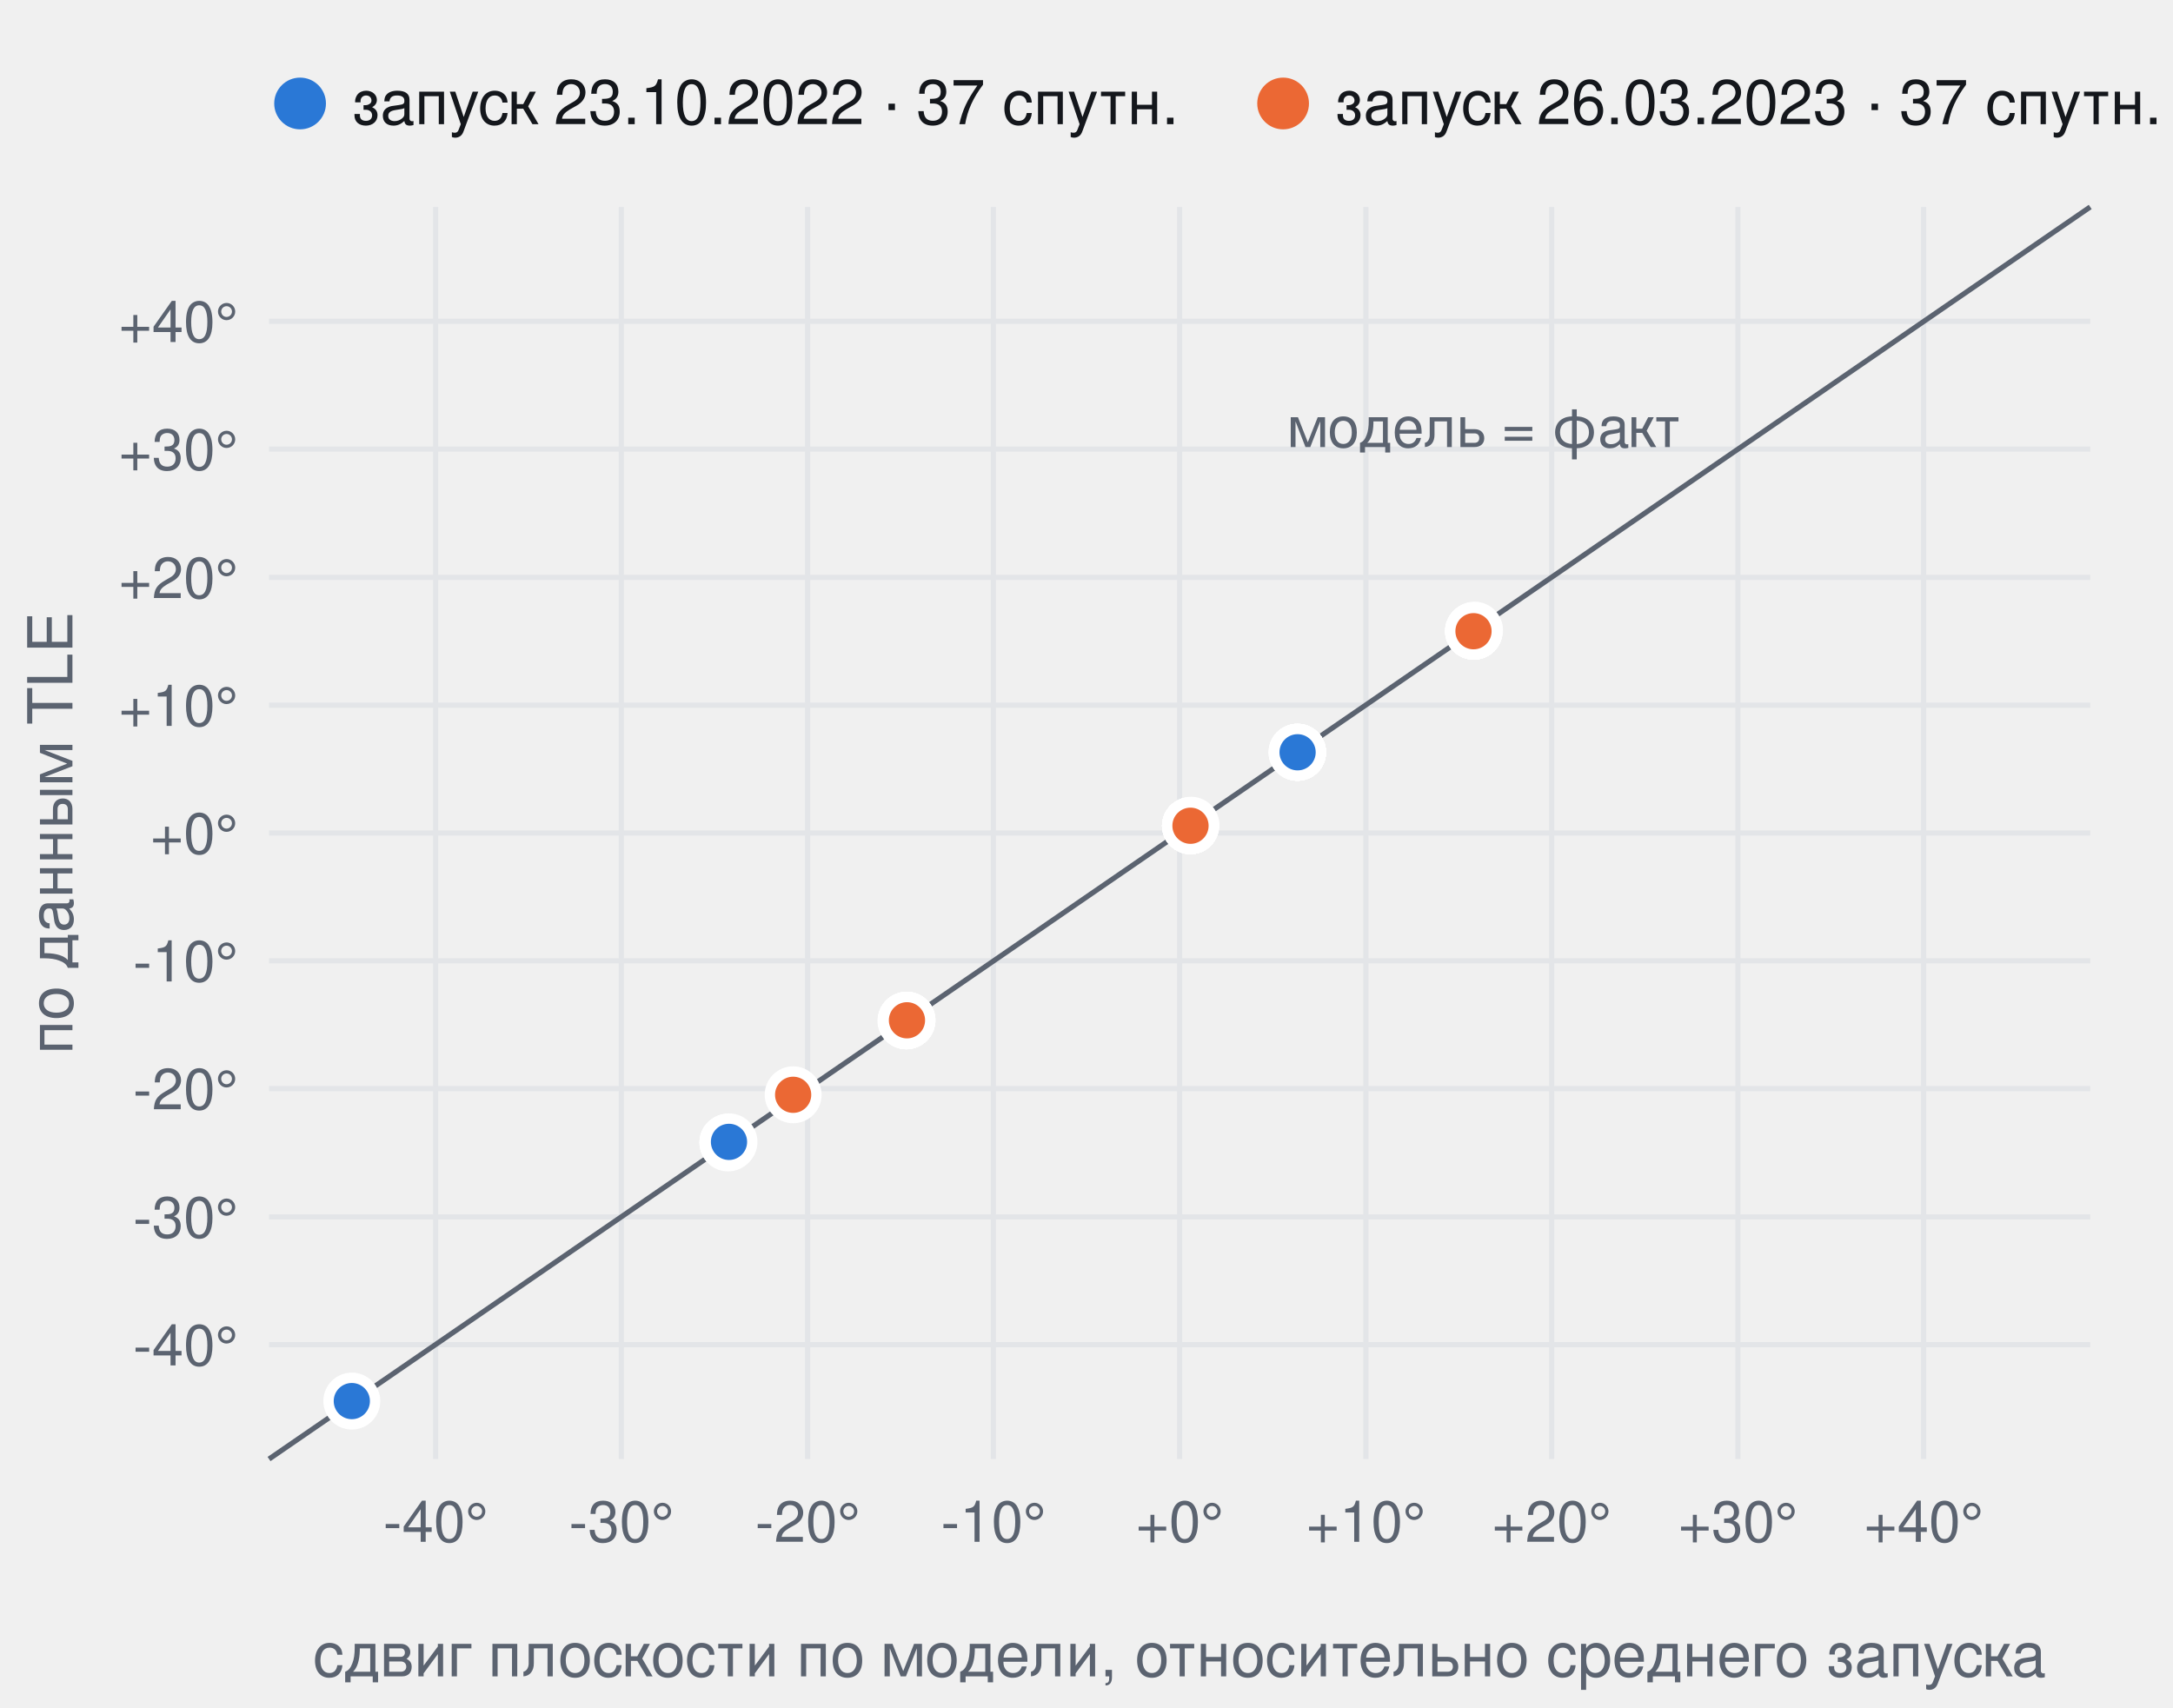
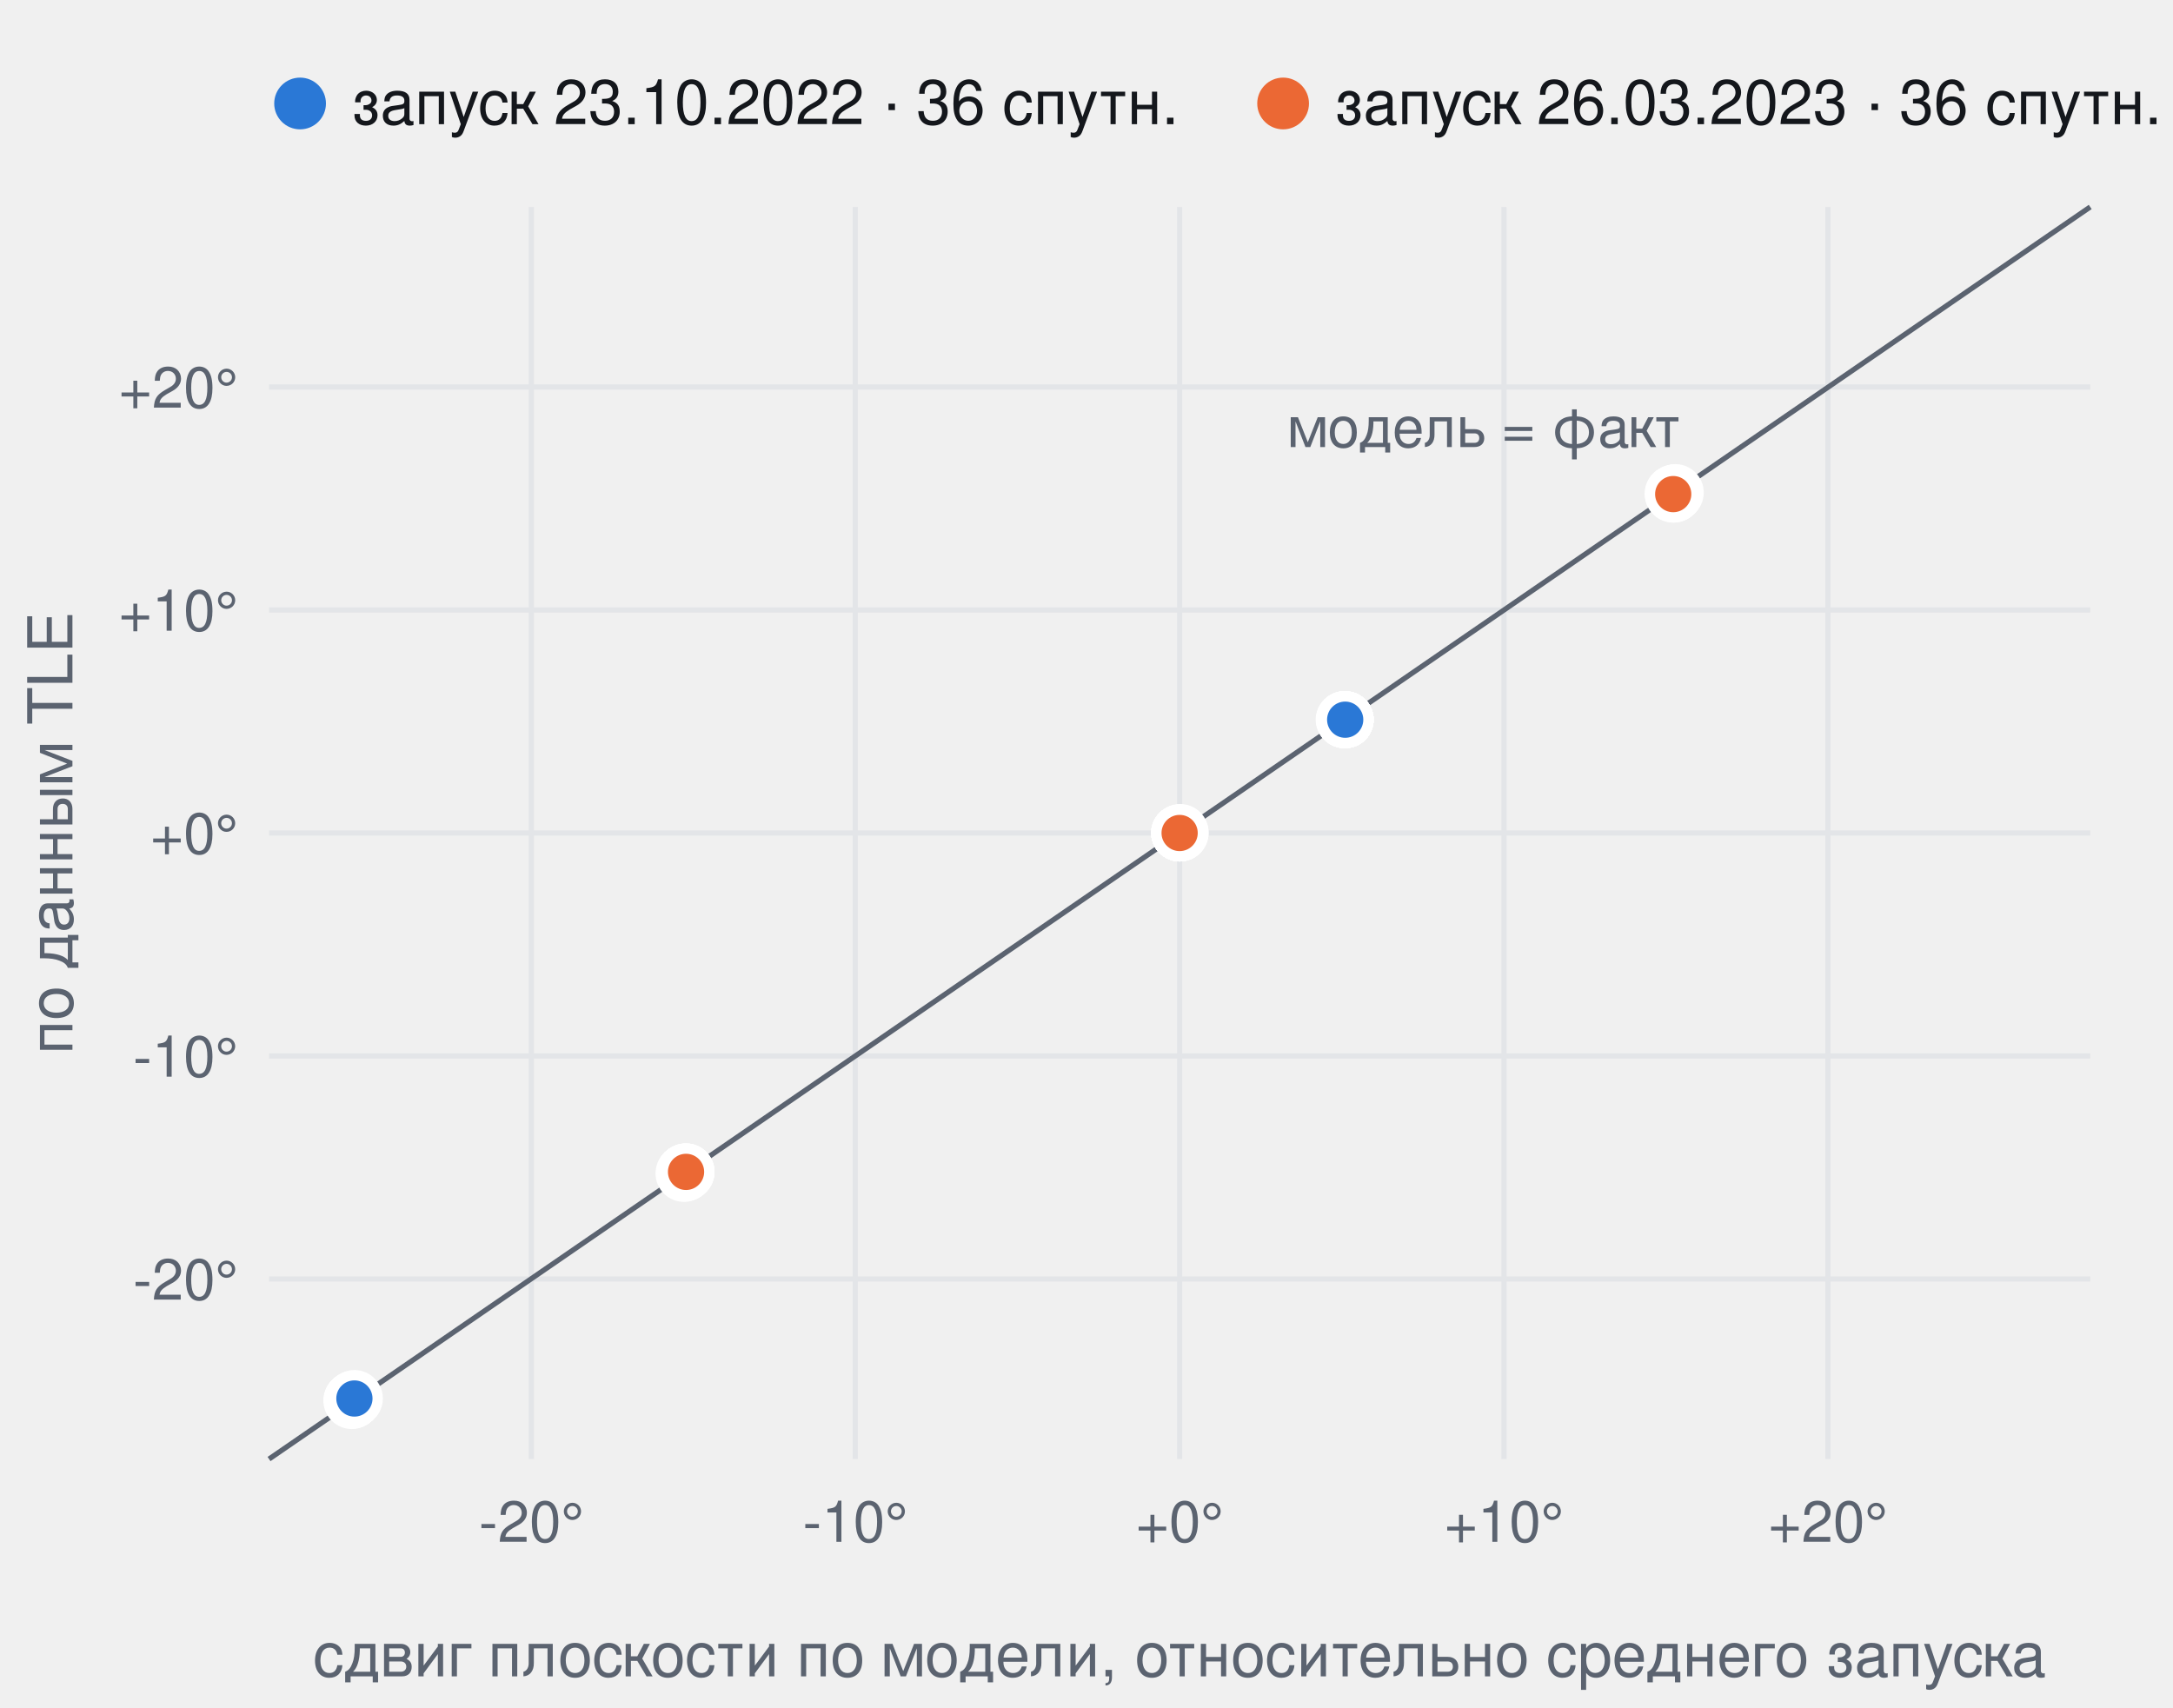
<svg xmlns="http://www.w3.org/2000/svg" viewBox="0 0 420 330" width="420" height="330" font-family="Helvetica Neue, Helvetica, Arial, sans-serif">
-   <line x1="84.2" x2="84.2" y1="40" y2="282" stroke="#e3e5e8" stroke-width="1" />
-   <line x1="52" x2="404" y1="259.9" y2="259.9" stroke="#e3e5e8" stroke-width="1" />
-   <text x="84.2" y="298.0" font-size="11" fill="#5b6370" text-anchor="middle">-40°</text>
-   <text x="46" y="263.9" font-size="11" fill="#5b6370" text-anchor="end">-40°</text>
-   <line x1="120.1" x2="120.1" y1="40" y2="282" stroke="#e3e5e8" stroke-width="1" />
-   <line x1="52" x2="404" y1="235.2" y2="235.2" stroke="#e3e5e8" stroke-width="1" />
-   <text x="120.1" y="298.0" font-size="11" fill="#5b6370" text-anchor="middle">-30°</text>
-   <text x="46" y="239.2" font-size="11" fill="#5b6370" text-anchor="end">-30°</text>
-   <line x1="156.1" x2="156.1" y1="40" y2="282" stroke="#e3e5e8" stroke-width="1" />
-   <line x1="52" x2="404" y1="210.4" y2="210.4" stroke="#e3e5e8" stroke-width="1" />
-   <text x="156.1" y="298.0" font-size="11" fill="#5b6370" text-anchor="middle">-20°</text>
-   <text x="46" y="214.4" font-size="11" fill="#5b6370" text-anchor="end">-20°</text>
-   <line x1="192.0" x2="192.0" y1="40" y2="282" stroke="#e3e5e8" stroke-width="1" />
-   <line x1="52" x2="404" y1="185.7" y2="185.7" stroke="#e3e5e8" stroke-width="1" />
-   <text x="192.0" y="298.0" font-size="11" fill="#5b6370" text-anchor="middle">-10°</text>
-   <text x="46" y="189.7" font-size="11" fill="#5b6370" text-anchor="end">-10°</text>
+   <line x1="102.7" x2="102.7" y1="40" y2="282" stroke="#e3e5e8" stroke-width="1" />
+   <line x1="52" x2="404" y1="247.2" y2="247.2" stroke="#e3e5e8" stroke-width="1" />
+   <text x="102.7" y="298.0" font-size="11" fill="#5b6370" text-anchor="middle">-20°</text>
+   <text x="46" y="251.2" font-size="11" fill="#5b6370" text-anchor="end">-20°</text>
+   <line x1="165.3" x2="165.3" y1="40" y2="282" stroke="#e3e5e8" stroke-width="1" />
+   <line x1="52" x2="404" y1="204.1" y2="204.1" stroke="#e3e5e8" stroke-width="1" />
+   <text x="165.3" y="298.0" font-size="11" fill="#5b6370" text-anchor="middle">-10°</text>
+   <text x="46" y="208.1" font-size="11" fill="#5b6370" text-anchor="end">-10°</text>
  <line x1="228.0" x2="228.0" y1="40" y2="282" stroke="#e3e5e8" stroke-width="1" />
  <line x1="52" x2="404" y1="161.0" y2="161.0" stroke="#e3e5e8" stroke-width="1" />
  <text x="228.0" y="298.0" font-size="11" fill="#5b6370" text-anchor="middle">+0°</text>
  <text x="46" y="165.0" font-size="11" fill="#5b6370" text-anchor="end">+0°</text>
-   <line x1="264.0" x2="264.0" y1="40" y2="282" stroke="#e3e5e8" stroke-width="1" />
-   <line x1="52" x2="404" y1="136.3" y2="136.3" stroke="#e3e5e8" stroke-width="1" />
-   <text x="264.0" y="298.0" font-size="11" fill="#5b6370" text-anchor="middle">+10°</text>
-   <text x="46" y="140.3" font-size="11" fill="#5b6370" text-anchor="end">+10°</text>
-   <line x1="299.9" x2="299.9" y1="40" y2="282" stroke="#e3e5e8" stroke-width="1" />
-   <line x1="52" x2="404" y1="111.6" y2="111.6" stroke="#e3e5e8" stroke-width="1" />
-   <text x="299.9" y="298.0" font-size="11" fill="#5b6370" text-anchor="middle">+20°</text>
-   <text x="46" y="115.6" font-size="11" fill="#5b6370" text-anchor="end">+20°</text>
-   <line x1="335.9" x2="335.9" y1="40" y2="282" stroke="#e3e5e8" stroke-width="1" />
-   <line x1="52" x2="404" y1="86.8" y2="86.8" stroke="#e3e5e8" stroke-width="1" />
-   <text x="335.9" y="298.0" font-size="11" fill="#5b6370" text-anchor="middle">+30°</text>
-   <text x="46" y="90.8" font-size="11" fill="#5b6370" text-anchor="end">+30°</text>
-   <line x1="371.8" x2="371.8" y1="40" y2="282" stroke="#e3e5e8" stroke-width="1" />
-   <line x1="52" x2="404" y1="62.1" y2="62.1" stroke="#e3e5e8" stroke-width="1" />
-   <text x="371.8" y="298.0" font-size="11" fill="#5b6370" text-anchor="middle">+40°</text>
-   <text x="46" y="66.1" font-size="11" fill="#5b6370" text-anchor="end">+40°</text>
+   <line x1="290.7" x2="290.7" y1="40" y2="282" stroke="#e3e5e8" stroke-width="1" />
+   <line x1="52" x2="404" y1="117.9" y2="117.9" stroke="#e3e5e8" stroke-width="1" />
+   <text x="290.7" y="298.0" font-size="11" fill="#5b6370" text-anchor="middle">+10°</text>
+   <text x="46" y="121.9" font-size="11" fill="#5b6370" text-anchor="end">+10°</text>
+   <line x1="353.3" x2="353.3" y1="40" y2="282" stroke="#e3e5e8" stroke-width="1" />
+   <line x1="52" x2="404" y1="74.8" y2="74.8" stroke="#e3e5e8" stroke-width="1" />
+   <text x="353.3" y="298.0" font-size="11" fill="#5b6370" text-anchor="middle">+20°</text>
+   <text x="46" y="78.8" font-size="11" fill="#5b6370" text-anchor="end">+20°</text>
  <line x1="52.0" y1="282.0" x2="404.0" y2="40.0" stroke="#5b6370" stroke-width="1" />
  <text x="324.8" y="86.4" font-size="11" fill="#5b6370" text-anchor="end">модель = факт</text>
-   <circle cx="250.8" cy="145.4" r="4.5" fill="#2a78d6" stroke="#ffffff" stroke-width="2" />
-   <circle cx="250.8" cy="145.4" r="4.5" fill="#2a78d6" stroke="#ffffff" stroke-width="2" />
-   <circle cx="250.8" cy="145.4" r="4.5" fill="#2a78d6" stroke="#ffffff" stroke-width="2" />
-   <circle cx="250.8" cy="145.4" r="4.5" fill="#2a78d6" stroke="#ffffff" stroke-width="2" />
-   <circle cx="250.8" cy="145.4" r="4.5" fill="#2a78d6" stroke="#ffffff" stroke-width="2" />
-   <circle cx="250.8" cy="145.4" r="4.5" fill="#2a78d6" stroke="#ffffff" stroke-width="2" />
-   <circle cx="250.8" cy="145.4" r="4.5" fill="#2a78d6" stroke="#ffffff" stroke-width="2" />
-   <circle cx="250.8" cy="145.4" r="4.5" fill="#2a78d6" stroke="#ffffff" stroke-width="2" />
-   <circle cx="250.8" cy="145.4" r="4.5" fill="#2a78d6" stroke="#ffffff" stroke-width="2" />
-   <circle cx="250.8" cy="145.4" r="4.5" fill="#2a78d6" stroke="#ffffff" stroke-width="2" />
-   <circle cx="250.8" cy="145.4" r="4.5" fill="#2a78d6" stroke="#ffffff" stroke-width="2" />
-   <circle cx="250.8" cy="145.4" r="4.5" fill="#2a78d6" stroke="#ffffff" stroke-width="2" />
-   <circle cx="250.8" cy="145.4" r="4.5" fill="#2a78d6" stroke="#ffffff" stroke-width="2" />
-   <circle cx="250.8" cy="145.4" r="4.5" fill="#2a78d6" stroke="#ffffff" stroke-width="2" />
-   <circle cx="250.8" cy="145.4" r="4.5" fill="#2a78d6" stroke="#ffffff" stroke-width="2" />
-   <circle cx="140.7" cy="220.8" r="4.5" fill="#2a78d6" stroke="#ffffff" stroke-width="2" />
-   <circle cx="250.8" cy="145.4" r="4.5" fill="#2a78d6" stroke="#ffffff" stroke-width="2" />
-   <circle cx="250.8" cy="145.4" r="4.5" fill="#2a78d6" stroke="#ffffff" stroke-width="2" />
-   <circle cx="250.7" cy="145.4" r="4.5" fill="#2a78d6" stroke="#ffffff" stroke-width="2" />
-   <circle cx="250.8" cy="145.4" r="4.5" fill="#2a78d6" stroke="#ffffff" stroke-width="2" />
-   <circle cx="140.7" cy="220.9" r="4.5" fill="#2a78d6" stroke="#ffffff" stroke-width="2" />
-   <circle cx="250.8" cy="145.4" r="4.5" fill="#2a78d6" stroke="#ffffff" stroke-width="2" />
-   <circle cx="250.8" cy="145.4" r="4.5" fill="#2a78d6" stroke="#ffffff" stroke-width="2" />
-   <circle cx="250.8" cy="145.4" r="4.5" fill="#2a78d6" stroke="#ffffff" stroke-width="2" />
-   <circle cx="250.7" cy="145.4" r="4.5" fill="#2a78d6" stroke="#ffffff" stroke-width="2" />
-   <circle cx="250.8" cy="145.4" r="4.5" fill="#2a78d6" stroke="#ffffff" stroke-width="2" />
-   <circle cx="250.7" cy="145.4" r="4.5" fill="#2a78d6" stroke="#ffffff" stroke-width="2" />
-   <circle cx="250.8" cy="145.4" r="4.5" fill="#2a78d6" stroke="#ffffff" stroke-width="2" />
-   <circle cx="140.7" cy="220.8" r="4.5" fill="#2a78d6" stroke="#ffffff" stroke-width="2" />
-   <circle cx="140.8" cy="220.8" r="4.5" fill="#2a78d6" stroke="#ffffff" stroke-width="2" />
-   <circle cx="250.8" cy="145.4" r="4.5" fill="#2a78d6" stroke="#ffffff" stroke-width="2" />
-   <circle cx="250.8" cy="145.4" r="4.5" fill="#2a78d6" stroke="#ffffff" stroke-width="2" />
-   <circle cx="250.8" cy="145.4" r="4.5" fill="#2a78d6" stroke="#ffffff" stroke-width="2" />
-   <circle cx="140.7" cy="220.8" r="4.5" fill="#2a78d6" stroke="#ffffff" stroke-width="2" />
-   <circle cx="250.8" cy="145.4" r="4.5" fill="#2a78d6" stroke="#ffffff" stroke-width="2" />
-   <circle cx="140.9" cy="220.7" r="4.5" fill="#2a78d6" stroke="#ffffff" stroke-width="2" />
-   <circle cx="68.0" cy="270.8" r="4.5" fill="#2a78d6" stroke="#ffffff" stroke-width="2" />
+   <circle cx="260.0" cy="139.1" r="4.5" fill="#2a78d6" stroke="#ffffff" stroke-width="2" />
+   <circle cx="259.9" cy="139.1" r="4.5" fill="#2a78d6" stroke="#ffffff" stroke-width="2" />
+   <circle cx="260.0" cy="139.1" r="4.5" fill="#2a78d6" stroke="#ffffff" stroke-width="2" />
+   <circle cx="260.0" cy="139.1" r="4.5" fill="#2a78d6" stroke="#ffffff" stroke-width="2" />
+   <circle cx="260.0" cy="139.1" r="4.5" fill="#2a78d6" stroke="#ffffff" stroke-width="2" />
+   <circle cx="260.0" cy="139.1" r="4.5" fill="#2a78d6" stroke="#ffffff" stroke-width="2" />
+   <circle cx="259.9" cy="139.1" r="4.5" fill="#2a78d6" stroke="#ffffff" stroke-width="2" />
+   <circle cx="259.9" cy="139.1" r="4.5" fill="#2a78d6" stroke="#ffffff" stroke-width="2" />
+   <circle cx="260.0" cy="139.1" r="4.5" fill="#2a78d6" stroke="#ffffff" stroke-width="2" />
+   <circle cx="260.0" cy="139.1" r="4.5" fill="#2a78d6" stroke="#ffffff" stroke-width="2" />
+   <circle cx="260.0" cy="139.1" r="4.5" fill="#2a78d6" stroke="#ffffff" stroke-width="2" />
+   <circle cx="260.0" cy="139.1" r="4.5" fill="#2a78d6" stroke="#ffffff" stroke-width="2" />
+   <circle cx="260.0" cy="139.1" r="4.5" fill="#2a78d6" stroke="#ffffff" stroke-width="2" />
+   <circle cx="260.0" cy="139.1" r="4.5" fill="#2a78d6" stroke="#ffffff" stroke-width="2" />
+   <circle cx="259.9" cy="139.1" r="4.5" fill="#2a78d6" stroke="#ffffff" stroke-width="2" />
+   <circle cx="68.1" cy="270.6" r="4.5" fill="#2a78d6" stroke="#ffffff" stroke-width="2" />
+   <circle cx="259.9" cy="139.1" r="4.5" fill="#2a78d6" stroke="#ffffff" stroke-width="2" />
+   <circle cx="260.0" cy="139.1" r="4.5" fill="#2a78d6" stroke="#ffffff" stroke-width="2" />
+   <circle cx="259.8" cy="139.1" r="4.5" fill="#2a78d6" stroke="#ffffff" stroke-width="2" />
+   <circle cx="260.0" cy="139.1" r="4.5" fill="#2a78d6" stroke="#ffffff" stroke-width="2" />
+   <circle cx="68.0" cy="270.7" r="4.5" fill="#2a78d6" stroke="#ffffff" stroke-width="2" />
+   <circle cx="260.0" cy="139.1" r="4.5" fill="#2a78d6" stroke="#ffffff" stroke-width="2" />
+   <circle cx="260.0" cy="139.1" r="4.5" fill="#2a78d6" stroke="#ffffff" stroke-width="2" />
+   <circle cx="260.0" cy="139.1" r="4.5" fill="#2a78d6" stroke="#ffffff" stroke-width="2" />
+   <circle cx="259.9" cy="139.1" r="4.5" fill="#2a78d6" stroke="#ffffff" stroke-width="2" />
+   <circle cx="260.0" cy="139.1" r="4.5" fill="#2a78d6" stroke="#ffffff" stroke-width="2" />
+   <circle cx="259.9" cy="139.1" r="4.5" fill="#2a78d6" stroke="#ffffff" stroke-width="2" />
+   <circle cx="259.9" cy="139.1" r="4.5" fill="#2a78d6" stroke="#ffffff" stroke-width="2" />
+   <circle cx="68.1" cy="270.6" r="4.5" fill="#2a78d6" stroke="#ffffff" stroke-width="2" />
+   <circle cx="68.2" cy="270.5" r="4.5" fill="#2a78d6" stroke="#ffffff" stroke-width="2" />
+   <circle cx="260.0" cy="139.1" r="4.5" fill="#2a78d6" stroke="#ffffff" stroke-width="2" />
+   <circle cx="260.0" cy="139.1" r="4.5" fill="#2a78d6" stroke="#ffffff" stroke-width="2" />
+   <circle cx="260.0" cy="139.1" r="4.5" fill="#2a78d6" stroke="#ffffff" stroke-width="2" />
+   <circle cx="68.1" cy="270.6" r="4.5" fill="#2a78d6" stroke="#ffffff" stroke-width="2" />
+   <circle cx="260.0" cy="139.1" r="4.5" fill="#2a78d6" stroke="#ffffff" stroke-width="2" />
+   <circle cx="68.5" cy="270.3" r="4.5" fill="#2a78d6" stroke="#ffffff" stroke-width="2" />
  <circle cx="58" cy="20" r="5" fill="#2a78d6" />
-   <text x="68" y="24" font-size="12" fill="#14171c">запуск 23.10.2022 · 37 спутн.</text>
-   <circle cx="175.2" cy="197.3" r="4.5" fill="#eb6834" stroke="#ffffff" stroke-width="2" />
-   <circle cx="175.2" cy="197.2" r="4.5" fill="#eb6834" stroke="#ffffff" stroke-width="2" />
-   <circle cx="175.1" cy="197.3" r="4.5" fill="#eb6834" stroke="#ffffff" stroke-width="2" />
-   <circle cx="230.1" cy="159.6" r="4.5" fill="#eb6834" stroke="#ffffff" stroke-width="2" />
-   <circle cx="175.3" cy="197.2" r="4.5" fill="#eb6834" stroke="#ffffff" stroke-width="2" />
-   <circle cx="230.1" cy="159.6" r="4.5" fill="#eb6834" stroke="#ffffff" stroke-width="2" />
-   <circle cx="230.1" cy="159.6" r="4.5" fill="#eb6834" stroke="#ffffff" stroke-width="2" />
-   <circle cx="284.9" cy="121.9" r="4.5" fill="#eb6834" stroke="#ffffff" stroke-width="2" />
-   <circle cx="230.2" cy="159.5" r="4.5" fill="#eb6834" stroke="#ffffff" stroke-width="2" />
-   <circle cx="175.2" cy="197.2" r="4.5" fill="#eb6834" stroke="#ffffff" stroke-width="2" />
-   <circle cx="175.3" cy="197.2" r="4.5" fill="#eb6834" stroke="#ffffff" stroke-width="2" />
-   <circle cx="175.2" cy="197.2" r="4.5" fill="#eb6834" stroke="#ffffff" stroke-width="2" />
-   <circle cx="175.3" cy="197.2" r="4.5" fill="#eb6834" stroke="#ffffff" stroke-width="2" />
-   <circle cx="230.1" cy="159.6" r="4.5" fill="#eb6834" stroke="#ffffff" stroke-width="2" />
-   <circle cx="230.1" cy="159.6" r="4.5" fill="#eb6834" stroke="#ffffff" stroke-width="2" />
-   <circle cx="230.1" cy="159.6" r="4.5" fill="#eb6834" stroke="#ffffff" stroke-width="2" />
-   <circle cx="175.2" cy="197.3" r="4.5" fill="#eb6834" stroke="#ffffff" stroke-width="2" />
-   <circle cx="230.1" cy="159.6" r="4.5" fill="#eb6834" stroke="#ffffff" stroke-width="2" />
-   <circle cx="175.2" cy="197.3" r="4.5" fill="#eb6834" stroke="#ffffff" stroke-width="2" />
-   <circle cx="175.2" cy="197.2" r="4.5" fill="#eb6834" stroke="#ffffff" stroke-width="2" />
-   <circle cx="175.2" cy="197.3" r="4.5" fill="#eb6834" stroke="#ffffff" stroke-width="2" />
-   <circle cx="230.1" cy="159.6" r="4.5" fill="#eb6834" stroke="#ffffff" stroke-width="2" />
-   <circle cx="230.1" cy="159.6" r="4.5" fill="#eb6834" stroke="#ffffff" stroke-width="2" />
-   <circle cx="175.3" cy="197.2" r="4.5" fill="#eb6834" stroke="#ffffff" stroke-width="2" />
-   <circle cx="284.9" cy="122.0" r="4.5" fill="#eb6834" stroke="#ffffff" stroke-width="2" />
-   <circle cx="284.8" cy="122.0" r="4.5" fill="#eb6834" stroke="#ffffff" stroke-width="2" />
-   <circle cx="284.9" cy="122.0" r="4.5" fill="#eb6834" stroke="#ffffff" stroke-width="2" />
-   <circle cx="284.9" cy="122.0" r="4.5" fill="#eb6834" stroke="#ffffff" stroke-width="2" />
-   <circle cx="284.8" cy="122.0" r="4.5" fill="#eb6834" stroke="#ffffff" stroke-width="2" />
-   <circle cx="284.9" cy="122.0" r="4.5" fill="#eb6834" stroke="#ffffff" stroke-width="2" />
-   <circle cx="285.0" cy="121.8" r="4.5" fill="#eb6834" stroke="#ffffff" stroke-width="2" />
-   <circle cx="284.9" cy="121.9" r="4.5" fill="#eb6834" stroke="#ffffff" stroke-width="2" />
-   <circle cx="284.9" cy="122.0" r="4.5" fill="#eb6834" stroke="#ffffff" stroke-width="2" />
-   <circle cx="284.9" cy="121.9" r="4.5" fill="#eb6834" stroke="#ffffff" stroke-width="2" />
-   <circle cx="284.8" cy="122.0" r="4.5" fill="#eb6834" stroke="#ffffff" stroke-width="2" />
-   <circle cx="284.8" cy="122.0" r="4.5" fill="#eb6834" stroke="#ffffff" stroke-width="2" />
-   <circle cx="153.3" cy="211.6" r="4.5" fill="#eb6834" stroke="#ffffff" stroke-width="2" />
+   <text x="68" y="24" font-size="12" fill="#14171c">запуск 23.10.2022 · 36 спутн.</text>
+   <circle cx="132.3" cy="226.7" r="4.5" fill="#eb6834" stroke="#ffffff" stroke-width="2" />
+   <circle cx="132.4" cy="226.6" r="4.5" fill="#eb6834" stroke="#ffffff" stroke-width="2" />
+   <circle cx="132.2" cy="226.8" r="4.5" fill="#eb6834" stroke="#ffffff" stroke-width="2" />
+   <circle cx="228.0" cy="161.0" r="4.5" fill="#eb6834" stroke="#ffffff" stroke-width="2" />
+   <circle cx="132.6" cy="226.5" r="4.5" fill="#eb6834" stroke="#ffffff" stroke-width="2" />
+   <circle cx="228.0" cy="161.0" r="4.5" fill="#eb6834" stroke="#ffffff" stroke-width="2" />
+   <circle cx="228.1" cy="161.0" r="4.5" fill="#eb6834" stroke="#ffffff" stroke-width="2" />
+   <circle cx="323.6" cy="95.4" r="4.5" fill="#eb6834" stroke="#ffffff" stroke-width="2" />
+   <circle cx="228.1" cy="160.9" r="4.5" fill="#eb6834" stroke="#ffffff" stroke-width="2" />
+   <circle cx="132.4" cy="226.6" r="4.5" fill="#eb6834" stroke="#ffffff" stroke-width="2" />
+   <circle cx="132.5" cy="226.5" r="4.5" fill="#eb6834" stroke="#ffffff" stroke-width="2" />
+   <circle cx="132.4" cy="226.6" r="4.5" fill="#eb6834" stroke="#ffffff" stroke-width="2" />
+   <circle cx="132.6" cy="226.5" r="4.5" fill="#eb6834" stroke="#ffffff" stroke-width="2" />
+   <circle cx="228.0" cy="161.0" r="4.5" fill="#eb6834" stroke="#ffffff" stroke-width="2" />
+   <circle cx="228.0" cy="161.0" r="4.5" fill="#eb6834" stroke="#ffffff" stroke-width="2" />
+   <circle cx="228.0" cy="161.0" r="4.5" fill="#eb6834" stroke="#ffffff" stroke-width="2" />
+   <circle cx="132.4" cy="226.7" r="4.5" fill="#eb6834" stroke="#ffffff" stroke-width="2" />
+   <circle cx="228.0" cy="161.0" r="4.5" fill="#eb6834" stroke="#ffffff" stroke-width="2" />
+   <circle cx="132.4" cy="226.6" r="4.5" fill="#eb6834" stroke="#ffffff" stroke-width="2" />
+   <circle cx="132.4" cy="226.6" r="4.5" fill="#eb6834" stroke="#ffffff" stroke-width="2" />
+   <circle cx="132.4" cy="226.6" r="4.5" fill="#eb6834" stroke="#ffffff" stroke-width="2" />
+   <circle cx="228.0" cy="161.0" r="4.5" fill="#eb6834" stroke="#ffffff" stroke-width="2" />
+   <circle cx="228.0" cy="161.0" r="4.5" fill="#eb6834" stroke="#ffffff" stroke-width="2" />
+   <circle cx="132.6" cy="226.5" r="4.5" fill="#eb6834" stroke="#ffffff" stroke-width="2" />
+   <circle cx="323.5" cy="95.4" r="4.5" fill="#eb6834" stroke="#ffffff" stroke-width="2" />
+   <circle cx="323.4" cy="95.4" r="4.5" fill="#eb6834" stroke="#ffffff" stroke-width="2" />
+   <circle cx="323.5" cy="95.4" r="4.5" fill="#eb6834" stroke="#ffffff" stroke-width="2" />
+   <circle cx="323.5" cy="95.4" r="4.5" fill="#eb6834" stroke="#ffffff" stroke-width="2" />
+   <circle cx="323.5" cy="95.5" r="4.5" fill="#eb6834" stroke="#ffffff" stroke-width="2" />
+   <circle cx="323.5" cy="95.4" r="4.5" fill="#eb6834" stroke="#ffffff" stroke-width="2" />
+   <circle cx="323.8" cy="95.2" r="4.5" fill="#eb6834" stroke="#ffffff" stroke-width="2" />
+   <circle cx="323.6" cy="95.3" r="4.5" fill="#eb6834" stroke="#ffffff" stroke-width="2" />
+   <circle cx="323.5" cy="95.4" r="4.5" fill="#eb6834" stroke="#ffffff" stroke-width="2" />
+   <circle cx="323.6" cy="95.3" r="4.5" fill="#eb6834" stroke="#ffffff" stroke-width="2" />
+   <circle cx="323.5" cy="95.4" r="4.5" fill="#eb6834" stroke="#ffffff" stroke-width="2" />
+   <circle cx="323.4" cy="95.5" r="4.5" fill="#eb6834" stroke="#ffffff" stroke-width="2" />
  <circle cx="248" cy="20" r="5" fill="#eb6834" />
-   <text x="258" y="24" font-size="12" fill="#14171c">запуск 26.03.2023 · 37 спутн.</text>
+   <text x="258" y="24" font-size="12" fill="#14171c">запуск 26.03.2023 · 36 спутн.</text>
  <text x="228.0" y="324" font-size="12" fill="#5b6370" text-anchor="middle">сдвиг плоскости по модели, относительно среднего запуска</text>
  <text x="14" y="161.0" font-size="12" fill="#5b6370" transform="rotate(-90 14 161.0)" text-anchor="middle">по данным TLE</text>
</svg>
